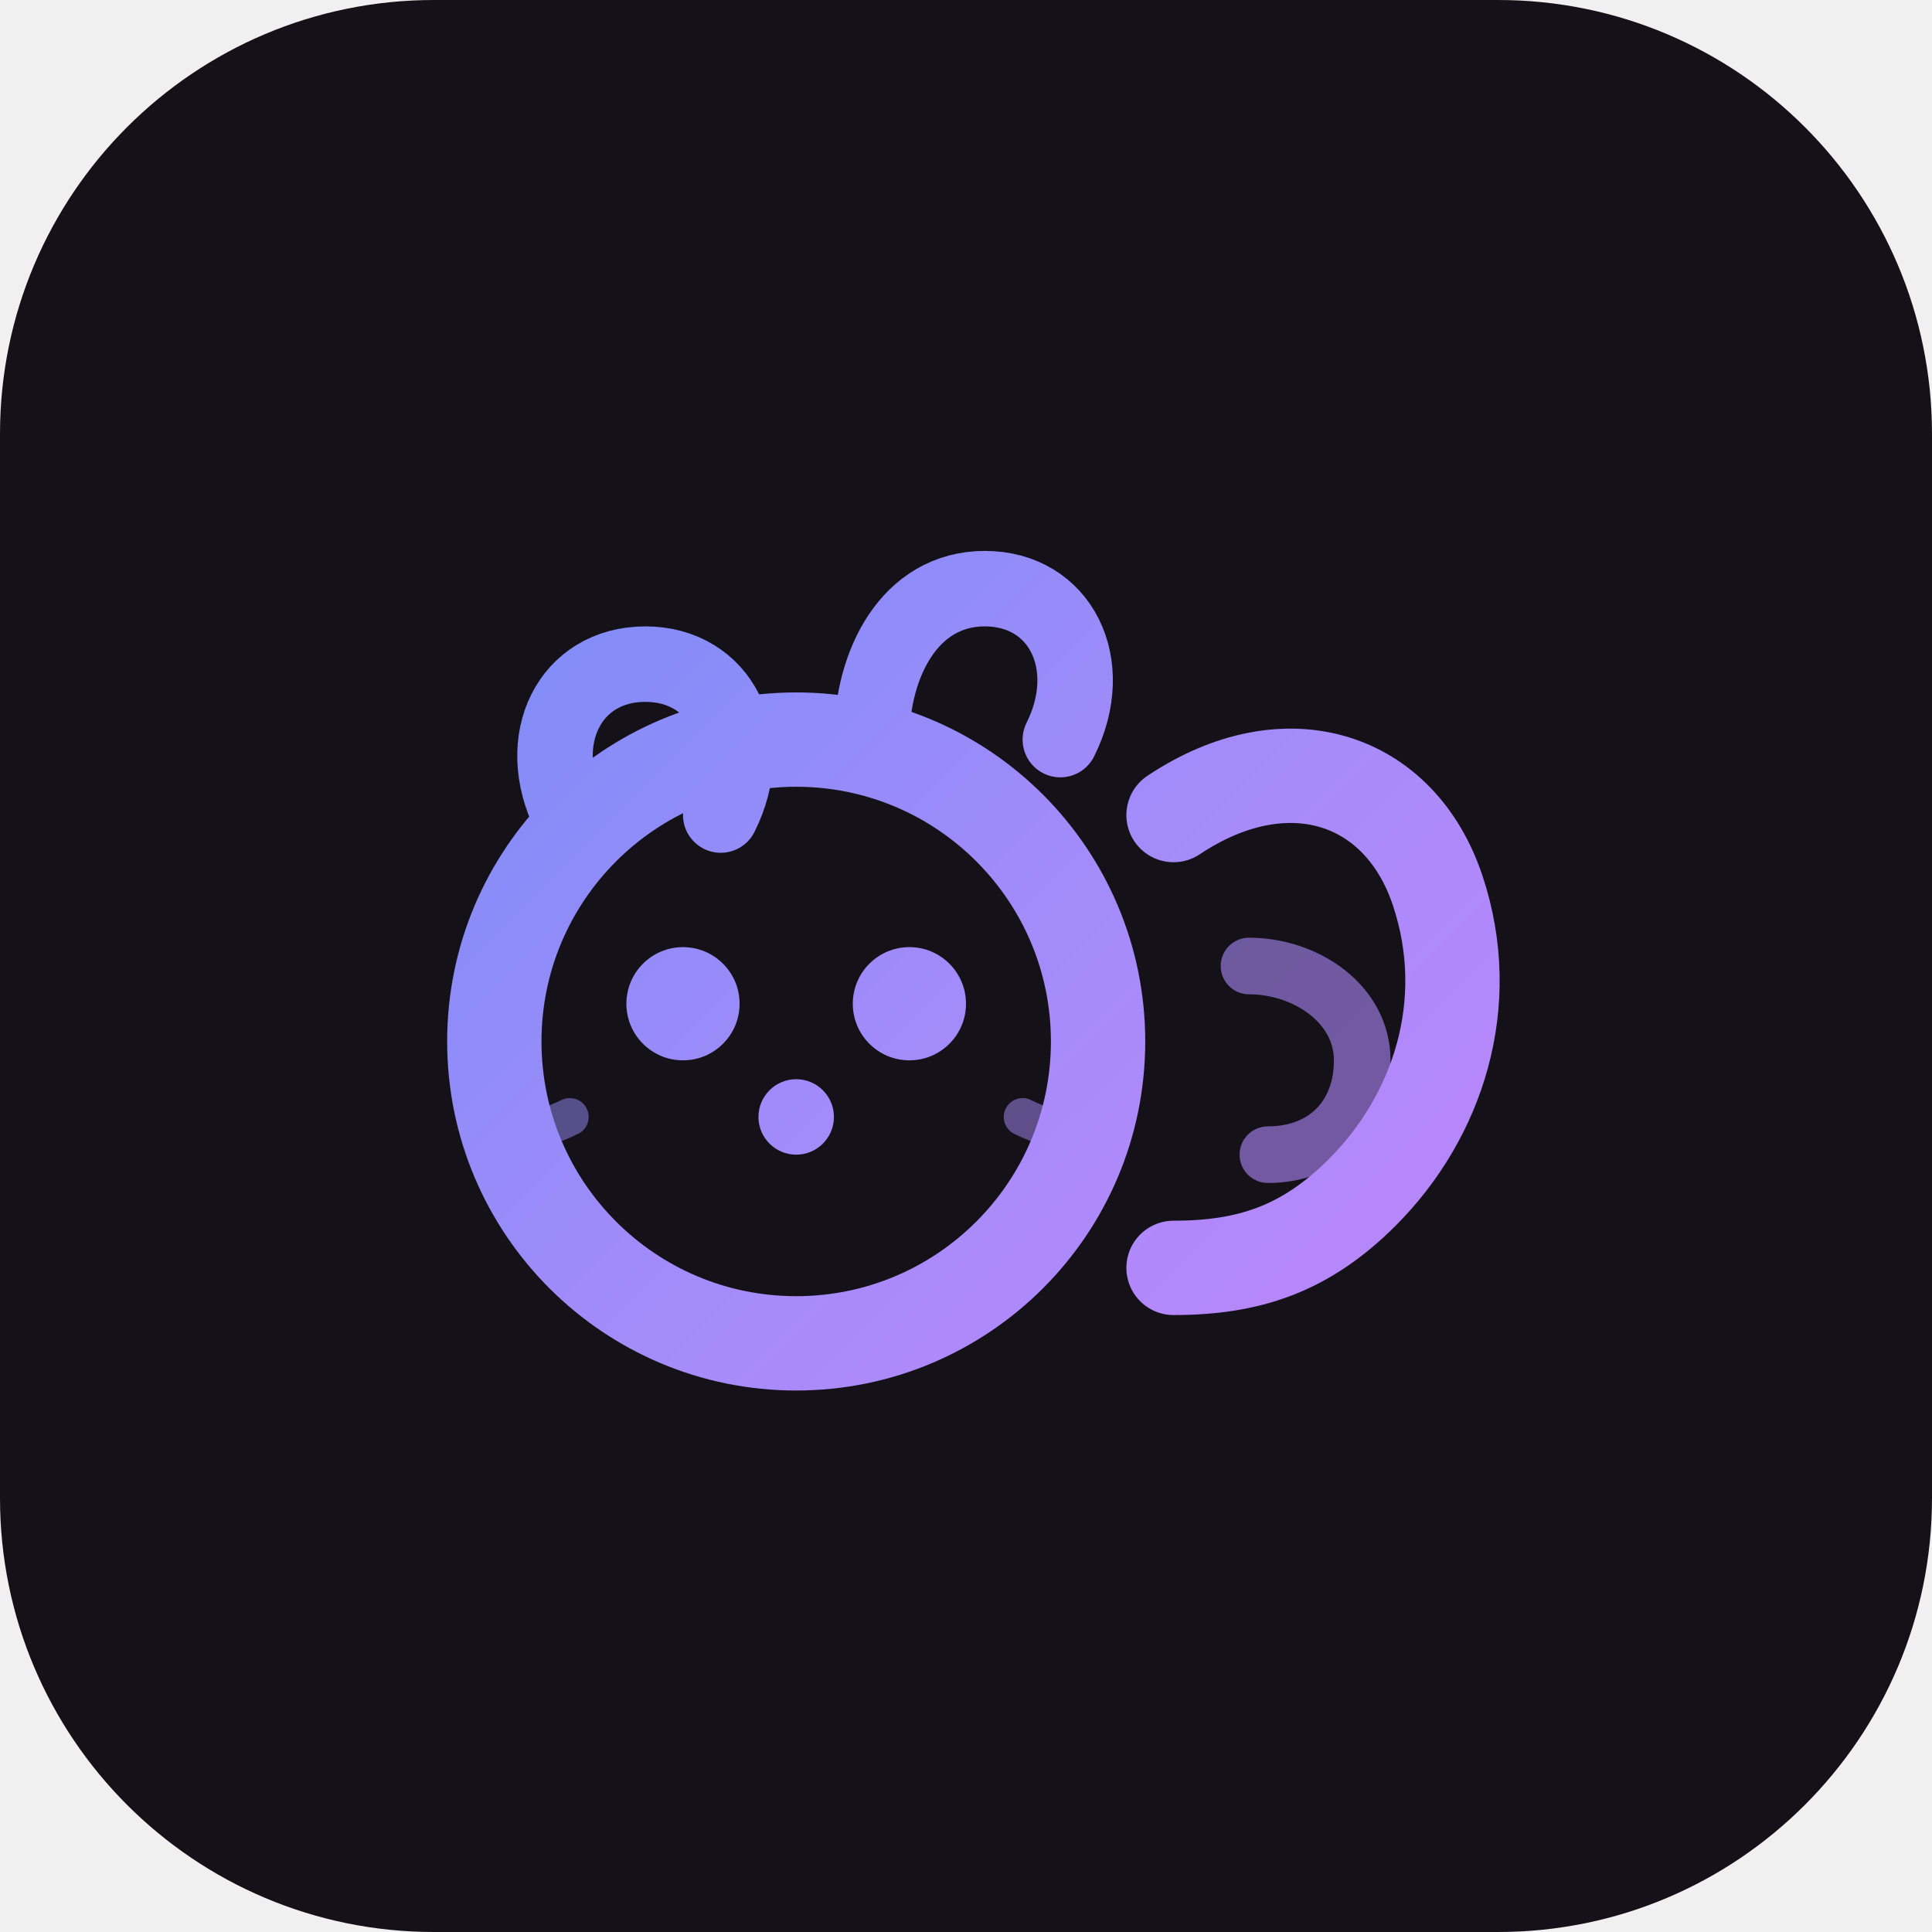
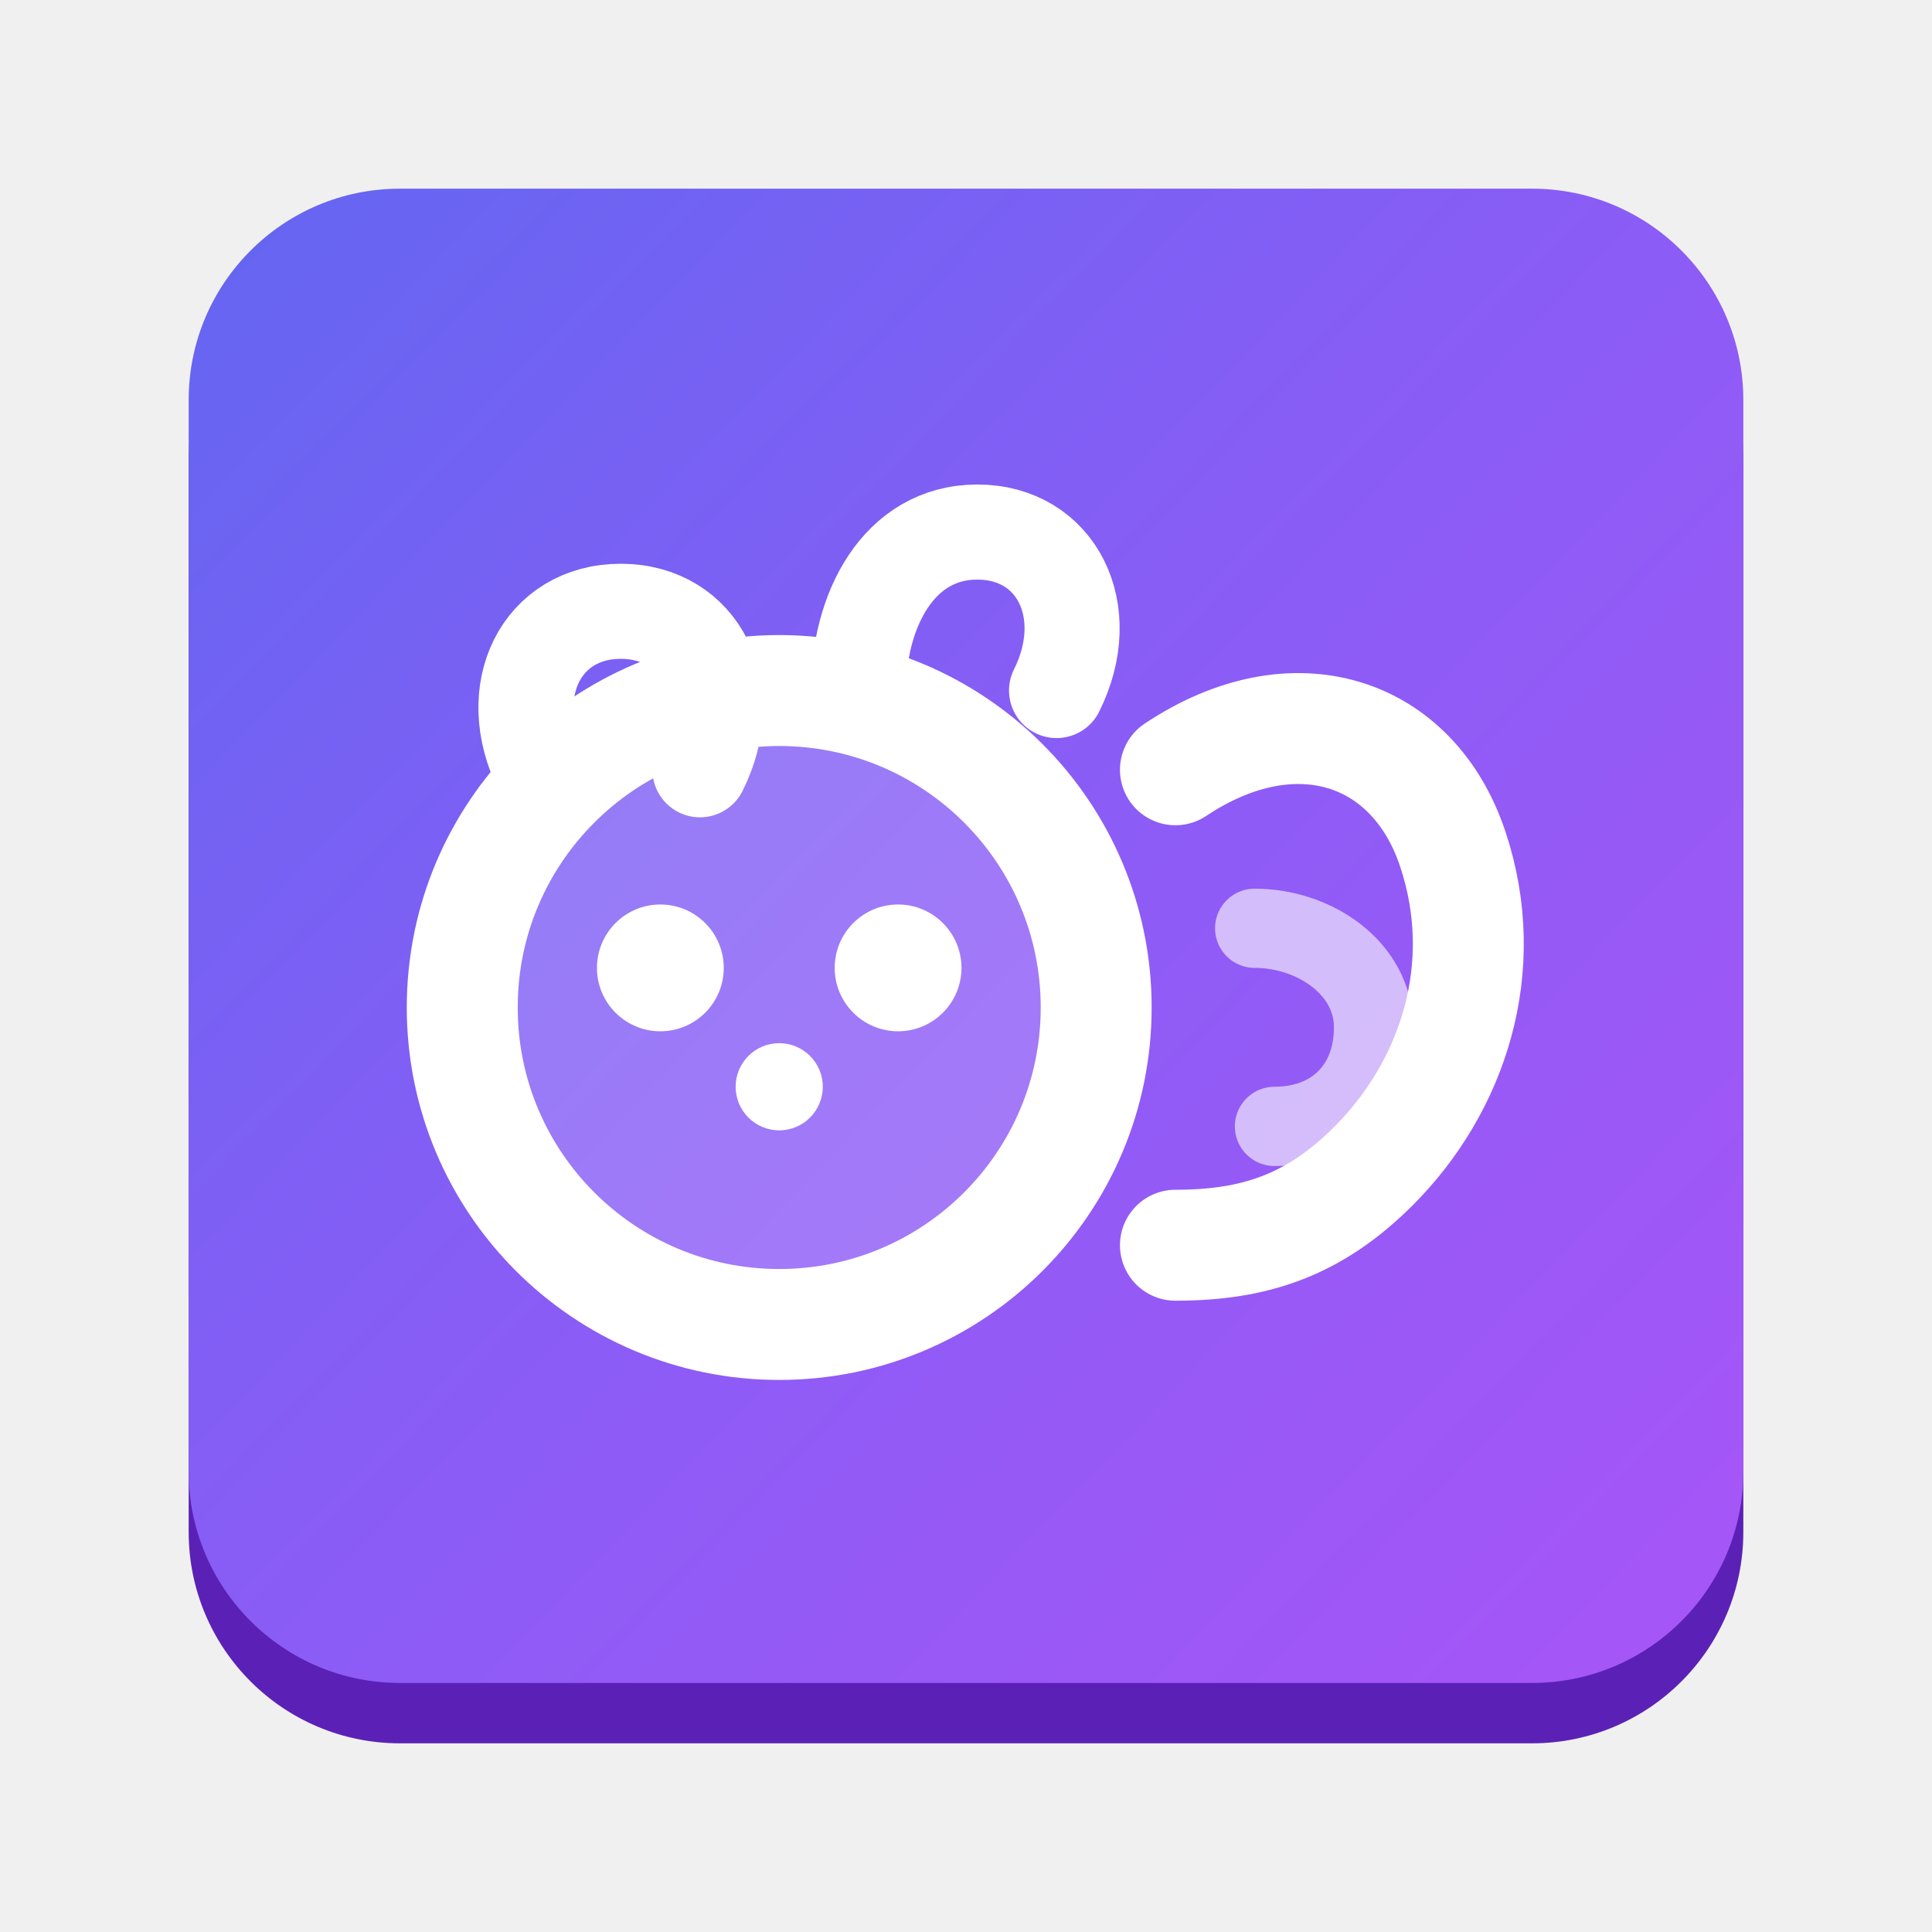
<svg xmlns="http://www.w3.org/2000/svg" viewBox="0 0 512 512" fill="none">
-   <rect width="512" height="512" rx="115" fill="#141218" />
  <defs>
-     <linearGradient id="a" x1="4" y1="4" x2="28" y2="28" gradientUnits="userSpaceOnUse">
-       <stop stop-color="#818cf8" />
-       <stop offset=".5" stop-color="#a78bfa" />
-       <stop offset="1" stop-color="#c084fc" />
+     <linearGradient id="a" x1="50" y1="50" x2="462" y2="446" gradientUnits="userSpaceOnUse">
+       <stop stop-color="#6366f1" />
+       <stop offset=".5" stop-color="#8b5cf6" />
+       <stop offset="1" stop-color="#a855f7" />
    </linearGradient>
  </defs>
-   <g transform="translate(91 96) scale(10)">
-     <g transform="translate(0, 4)">
-       <path d="M22 8c3-2 6-1 7 2s0 6-2 8c-1.5 1.5-3 2-5 2" stroke="url(#a)" stroke-width="2.5" stroke-linecap="round" />
-       <path d="M24 12c1.5 0 3 1 3 2.5S26 17 24.5 17" stroke="url(#a)" stroke-width="1.5" stroke-linecap="round" opacity=".6" />
-       <circle cx="12" cy="14" r="8" stroke="url(#a)" stroke-width="2.5" />
-       <path d="M6 8C5 6 6 4 8 4s3 2 2 4" stroke="url(#a)" stroke-width="2" stroke-linecap="round" />
-       <path d="M14 6c0-2 1-4 3-4s3 2 2 4" stroke="url(#a)" stroke-width="2" stroke-linecap="round" />
-       <circle cx="9" cy="13" r="1.5" fill="url(#a)" />
-       <circle cx="15" cy="13" r="1.5" fill="url(#a)" />
-       <circle cx="12" cy="16" r="1" fill="url(#a)" />
-       <path d="M6 16c-1 .5-2 .5-2 .5" stroke="url(#a)" stroke-linecap="round" opacity=".5" />
-       <path d="M18 16c1 .5 2 .5 2 .5" stroke="url(#a)" stroke-linecap="round" opacity=".5" />
+   <rect x="50" y="66" width="412" height="396" rx="56" fill="#5b21b6" />
+   <rect x="50" y="50" width="412" height="396" rx="56" fill="url(#a)" />
+   <g transform="translate(80.5 120) scale(10.5)" stroke="#fff" stroke-linecap="round">
+     <path d="M22 8c3-2 6-1 7 2s0 6-2 8c-1.5 1.5-3 2-5 2" stroke-width="2.8" />
+     <path d="M24 12c1.5 0 3 1 3 2.5S26 17 24.5 17" stroke-width="2" opacity=".6" />
+     <circle cx="12" cy="14" r="8" fill="#fff" fill-opacity=".18" stroke-width="2.8" />
+     <path d="M6 8C5 6 6 4 8 4s3 2 2 4" stroke-width="2.4" />
+     <path d="M14 6c0-2 1-4 3-4s3 2 2 4" stroke-width="2.4" />
+     <g fill="#fff" stroke="none">
+       <circle cx="9" cy="13" r="1.6" />
+       <circle cx="15" cy="13" r="1.6" />
+       <circle cx="12" cy="16" r="1.1" />
    </g>
  </g>
</svg>
